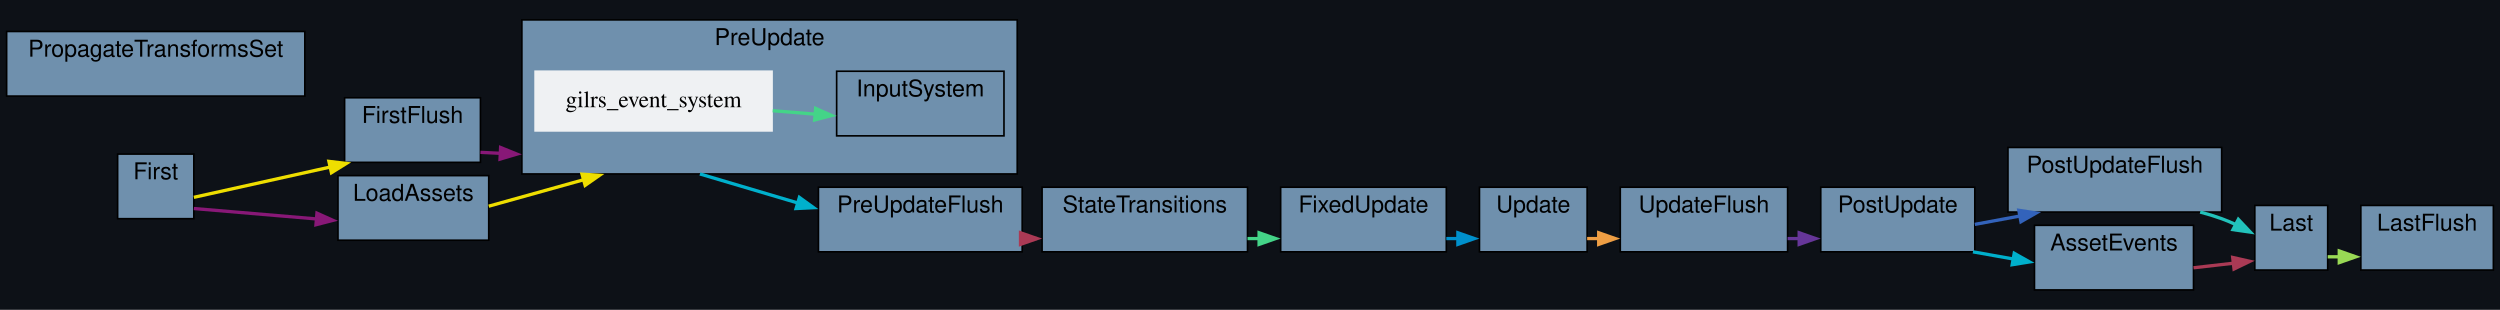
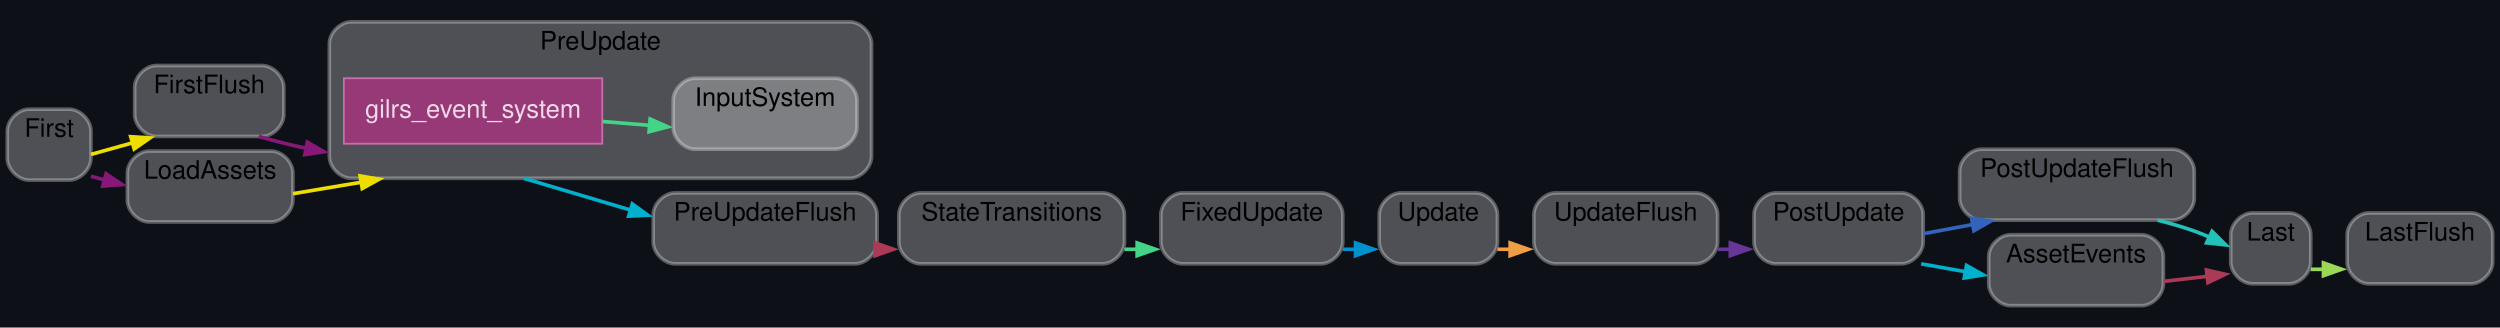
- <svg xmlns="http://www.w3.org/2000/svg" xmlns:xlink="http://www.w3.org/1999/xlink" width="1509pt" height="187pt" viewBox="0.00 0.00 1509.00 187.00">
-   <g id="graph0" class="graph" transform="scale(1 1) rotate(0) translate(4 183)">
-     <polygon fill="#0d1117" stroke="none" points="-4,4 -4,-183 1505,-183 1505,4 -4,4" />
+ <svg xmlns="http://www.w3.org/2000/svg" xmlns:xlink="http://www.w3.org/1999/xlink" width="1374pt" height="180pt" viewBox="0.00 0.00 1374.00 180.00">
+   <g id="graph0" class="graph" transform="scale(1 1) rotate(0) translate(4 176)">
+     <polygon fill="#0d1117" stroke="none" points="-4,4 -4,-176 1370,-176 1370,4 -4,4" />
    <g id="clust1" class="cluster">
      <g id="a_clust1">
        <a xlink:title="Update">
-           <polygon fill="#6f90ad" stroke="black" points="889,-31 889,-70 954,-70 954,-31 889,-31" />
-           <text text-anchor="middle" x="921.5" y="-54.8" font-family="Helvetica,sans-Serif" font-size="14.00">Update</text>
+           <path fill="#ffffff" fill-opacity="0.267" stroke="#ffffff" stroke-width="2" stroke-opacity="0.314" d="M766,-31C766,-31 807,-31 807,-31 813,-31 819,-37 819,-43 819,-43 819,-58 819,-58 819,-64 813,-70 807,-70 807,-70 766,-70 766,-70 760,-70 754,-64 754,-58 754,-58 754,-43 754,-43 754,-37 760,-31 766,-31" />
+           <text text-anchor="middle" x="786.5" y="-54.8" font-family="Helvetica,sans-Serif" font-size="14.00">Update</text>
        </a>
      </g>
    </g>
    <g id="clust2" class="cluster">
      <g id="a_clust2">
        <a xlink:title="FirstFlush">
-           <polygon fill="#6f90ad" stroke="black" points="204,-85 204,-124 286,-124 286,-85 204,-85" />
-           <text text-anchor="middle" x="245" y="-108.8" font-family="Helvetica,sans-Serif" font-size="14.00">FirstFlush</text>
+           <path fill="#ffffff" fill-opacity="0.267" stroke="#ffffff" stroke-width="2" stroke-opacity="0.314" d="M82,-101C82,-101 140,-101 140,-101 146,-101 152,-107 152,-113 152,-113 152,-128 152,-128 152,-134 146,-140 140,-140 140,-140 82,-140 82,-140 76,-140 70,-134 70,-128 70,-128 70,-113 70,-113 70,-107 76,-101 82,-101" />
+           <text text-anchor="middle" x="111" y="-124.8" font-family="Helvetica,sans-Serif" font-size="14.00">FirstFlush</text>
        </a>
      </g>
    </g>
    <g id="clust3" class="cluster">
      <g id="a_clust3">
        <a xlink:title="PreUpdateFlush">
-           <polygon fill="#6f90ad" stroke="black" points="490,-31 490,-70 613,-70 613,-31 490,-31" />
-           <text text-anchor="middle" x="551.5" y="-54.8" font-family="Helvetica,sans-Serif" font-size="14.00">PreUpdateFlush</text>
+           <path fill="#ffffff" fill-opacity="0.267" stroke="#ffffff" stroke-width="2" stroke-opacity="0.314" d="M367,-31C367,-31 466,-31 466,-31 472,-31 478,-37 478,-43 478,-43 478,-58 478,-58 478,-64 472,-70 466,-70 466,-70 367,-70 367,-70 361,-70 355,-64 355,-58 355,-58 355,-43 355,-43 355,-37 361,-31 367,-31" />
+           <text text-anchor="middle" x="416.5" y="-54.8" font-family="Helvetica,sans-Serif" font-size="14.00">PreUpdateFlush</text>
        </a>
      </g>
    </g>
    <g id="clust4" class="cluster">
      <g id="a_clust4">
        <a xlink:title="UpdateFlush">
-           <polygon fill="#6f90ad" stroke="black" points="974,-31 974,-70 1075,-70 1075,-31 974,-31" />
-           <text text-anchor="middle" x="1024.5" y="-54.8" font-family="Helvetica,sans-Serif" font-size="14.00">UpdateFlush</text>
+           <path fill="#ffffff" fill-opacity="0.267" stroke="#ffffff" stroke-width="2" stroke-opacity="0.314" d="M851,-31C851,-31 928,-31 928,-31 934,-31 940,-37 940,-43 940,-43 940,-58 940,-58 940,-64 934,-70 928,-70 928,-70 851,-70 851,-70 845,-70 839,-64 839,-58 839,-58 839,-43 839,-43 839,-37 845,-31 851,-31" />
+           <text text-anchor="middle" x="889.5" y="-54.8" font-family="Helvetica,sans-Serif" font-size="14.00">UpdateFlush</text>
        </a>
      </g>
    </g>
    <g id="clust5" class="cluster">
      <g id="a_clust5">
        <a xlink:title="PostUpdateFlush">
-           <polygon fill="#6f90ad" stroke="black" points="1208,-55 1208,-94 1337,-94 1337,-55 1208,-55" />
-           <text text-anchor="middle" x="1272.5" y="-78.8" font-family="Helvetica,sans-Serif" font-size="14.00">PostUpdateFlush</text>
+           <path fill="#ffffff" fill-opacity="0.267" stroke="#ffffff" stroke-width="2" stroke-opacity="0.314" d="M1085,-55C1085,-55 1190,-55 1190,-55 1196,-55 1202,-61 1202,-67 1202,-67 1202,-82 1202,-82 1202,-88 1196,-94 1190,-94 1190,-94 1085,-94 1085,-94 1079,-94 1073,-88 1073,-82 1073,-82 1073,-67 1073,-67 1073,-61 1079,-55 1085,-55" />
+           <text text-anchor="middle" x="1137.5" y="-78.8" font-family="Helvetica,sans-Serif" font-size="14.00">PostUpdateFlush</text>
        </a>
      </g>
    </g>
    <g id="clust6" class="cluster">
      <g id="a_clust6">
        <a xlink:title="LastFlush">
-           <polygon fill="#6f90ad" stroke="black" points="1421,-20 1421,-59 1501,-59 1501,-20 1421,-20" />
-           <text text-anchor="middle" x="1461" y="-43.8" font-family="Helvetica,sans-Serif" font-size="14.00">LastFlush</text>
+           <path fill="#ffffff" fill-opacity="0.267" stroke="#ffffff" stroke-width="2" stroke-opacity="0.314" d="M1298,-20C1298,-20 1354,-20 1354,-20 1360,-20 1366,-26 1366,-32 1366,-32 1366,-47 1366,-47 1366,-53 1360,-59 1354,-59 1354,-59 1298,-59 1298,-59 1292,-59 1286,-53 1286,-47 1286,-47 1286,-32 1286,-32 1286,-26 1292,-20 1298,-20" />
+           <text text-anchor="middle" x="1326" y="-43.8" font-family="Helvetica,sans-Serif" font-size="14.00">LastFlush</text>
        </a>
      </g>
    </g>
    <g id="clust7" class="cluster">
      <g id="a_clust7">
        <a xlink:title="First">
-           <polygon fill="#6f90ad" stroke="black" points="67,-51 67,-90 113,-90 113,-51 67,-51" />
-           <text text-anchor="middle" x="90" y="-74.8" font-family="Helvetica,sans-Serif" font-size="14.00">First</text>
+           <path fill="#ffffff" fill-opacity="0.267" stroke="#ffffff" stroke-width="2" stroke-opacity="0.314" d="M12,-77C12,-77 34,-77 34,-77 40,-77 46,-83 46,-89 46,-89 46,-104 46,-104 46,-110 40,-116 34,-116 34,-116 12,-116 12,-116 6,-116 0,-110 0,-104 0,-104 0,-89 0,-89 0,-83 6,-77 12,-77" />
+           <text text-anchor="middle" x="23" y="-100.8" font-family="Helvetica,sans-Serif" font-size="14.00">First</text>
        </a>
      </g>
    </g>
    <g id="clust8" class="cluster">
      <g id="a_clust8">
        <a xlink:title="PreUpdate">
-           <polygon fill="#6f90ad" stroke="black" points="311,-78 311,-171 610,-171 610,-78 311,-78" />
-           <text text-anchor="middle" x="460.5" y="-155.8" font-family="Helvetica,sans-Serif" font-size="14.00">PreUpdate</text>
+           <path fill="#ffffff" fill-opacity="0.267" stroke="#ffffff" stroke-width="2" stroke-opacity="0.314" d="M189,-78C189,-78 463,-78 463,-78 469,-78 475,-84 475,-90 475,-90 475,-152 475,-152 475,-158 469,-164 463,-164 463,-164 189,-164 189,-164 183,-164 177,-158 177,-152 177,-152 177,-90 177,-90 177,-84 183,-78 189,-78" />
+           <text text-anchor="middle" x="326" y="-148.8" font-family="Helvetica,sans-Serif" font-size="14.00">PreUpdate</text>
        </a>
      </g>
    </g>
    <g id="clust9" class="cluster">
      <g id="a_clust9">
        <a xlink:title="InputSystem">
-           <polygon fill="#6f90ad" stroke="black" points="501,-101 501,-140 602,-140 602,-101 501,-101" />
-           <text text-anchor="middle" x="551.5" y="-124.8" font-family="Helvetica,sans-Serif" font-size="14.00">InputSystem</text>
+           <path fill="#ffffff" fill-opacity="0.267" stroke="#ffffff" stroke-width="2" stroke-opacity="0.314" d="M378,-94C378,-94 455,-94 455,-94 461,-94 467,-100 467,-106 467,-106 467,-121 467,-121 467,-127 461,-133 455,-133 455,-133 378,-133 378,-133 372,-133 366,-127 366,-121 366,-121 366,-106 366,-106 366,-100 372,-94 378,-94" />
+           <text text-anchor="middle" x="416.5" y="-117.8" font-family="Helvetica,sans-Serif" font-size="14.00">InputSystem</text>
        </a>
      </g>
    </g>
    <g id="clust10" class="cluster">
      <g id="a_clust10">
        <a xlink:title="StateTransitions">
-           <polygon fill="#6f90ad" stroke="black" points="625,-31 625,-70 749,-70 749,-31 625,-31" />
-           <text text-anchor="middle" x="687" y="-54.8" font-family="Helvetica,sans-Serif" font-size="14.00">StateTransitions</text>
+           <path fill="#ffffff" fill-opacity="0.267" stroke="#ffffff" stroke-width="2" stroke-opacity="0.314" d="M502,-31C502,-31 602,-31 602,-31 608,-31 614,-37 614,-43 614,-43 614,-58 614,-58 614,-64 608,-70 602,-70 602,-70 502,-70 502,-70 496,-70 490,-64 490,-58 490,-58 490,-43 490,-43 490,-37 496,-31 502,-31" />
+           <text text-anchor="middle" x="552" y="-54.8" font-family="Helvetica,sans-Serif" font-size="14.00">StateTransitions</text>
        </a>
      </g>
    </g>
    <g id="clust11" class="cluster">
      <g id="a_clust11">
        <a xlink:title="FixedUpdate">
-           <polygon fill="#6f90ad" stroke="black" points="769,-31 769,-70 869,-70 869,-31 769,-31" />
-           <text text-anchor="middle" x="819" y="-54.8" font-family="Helvetica,sans-Serif" font-size="14.00">FixedUpdate</text>
+           <path fill="#ffffff" fill-opacity="0.267" stroke="#ffffff" stroke-width="2" stroke-opacity="0.314" d="M646,-31C646,-31 722,-31 722,-31 728,-31 734,-37 734,-43 734,-43 734,-58 734,-58 734,-64 728,-70 722,-70 722,-70 646,-70 646,-70 640,-70 634,-64 634,-58 634,-58 634,-43 634,-43 634,-37 640,-31 646,-31" />
+           <text text-anchor="middle" x="684" y="-54.8" font-family="Helvetica,sans-Serif" font-size="14.00">FixedUpdate</text>
        </a>
      </g>
    </g>
    <g id="clust12" class="cluster">
      <g id="a_clust12">
        <a xlink:title="PostUpdate">
-           <polygon fill="#6f90ad" stroke="black" points="1095,-31 1095,-70 1188,-70 1188,-31 1095,-31" />
-           <text text-anchor="middle" x="1141.5" y="-54.8" font-family="Helvetica,sans-Serif" font-size="14.00">PostUpdate</text>
+           <path fill="#ffffff" fill-opacity="0.267" stroke="#ffffff" stroke-width="2" stroke-opacity="0.314" d="M972,-31C972,-31 1041,-31 1041,-31 1047,-31 1053,-37 1053,-43 1053,-43 1053,-58 1053,-58 1053,-64 1047,-70 1041,-70 1041,-70 972,-70 972,-70 966,-70 960,-64 960,-58 960,-58 960,-43 960,-43 960,-37 966,-31 972,-31" />
+           <text text-anchor="middle" x="1006.5" y="-54.8" font-family="Helvetica,sans-Serif" font-size="14.00">PostUpdate</text>
        </a>
      </g>
    </g>
    <g id="clust13" class="cluster">
      <g id="a_clust13">
        <a xlink:title="Last">
-           <polygon fill="#6f90ad" stroke="black" points="1357,-20 1357,-59 1401,-59 1401,-20 1357,-20" />
-           <text text-anchor="middle" x="1379" y="-43.8" font-family="Helvetica,sans-Serif" font-size="14.00">Last</text>
+           <path fill="#ffffff" fill-opacity="0.267" stroke="#ffffff" stroke-width="2" stroke-opacity="0.314" d="M1234,-20C1234,-20 1254,-20 1254,-20 1260,-20 1266,-26 1266,-32 1266,-32 1266,-47 1266,-47 1266,-53 1260,-59 1254,-59 1254,-59 1234,-59 1234,-59 1228,-59 1222,-53 1222,-47 1222,-47 1222,-32 1222,-32 1222,-26 1228,-20 1234,-20" />
+           <text text-anchor="middle" x="1244" y="-43.8" font-family="Helvetica,sans-Serif" font-size="14.00">Last</text>
        </a>
      </g>
    </g>
    <g id="clust14" class="cluster">
      <g id="a_clust14">
-         <a xlink:title="PropagateTransformsSet">
-           <polygon fill="#6f90ad" stroke="black" points="0,-125 0,-164 180,-164 180,-125 0,-125" />
-           <text text-anchor="middle" x="90" y="-148.8" font-family="Helvetica,sans-Serif" font-size="14.00">PropagateTransformsSet</text>
+         <a xlink:title="LoadAssets">
+           <path fill="#ffffff" fill-opacity="0.267" stroke="#ffffff" stroke-width="2" stroke-opacity="0.314" d="M78,-54C78,-54 145,-54 145,-54 151,-54 157,-60 157,-66 157,-66 157,-81 157,-81 157,-87 151,-93 145,-93 145,-93 78,-93 78,-93 72,-93 66,-87 66,-81 66,-81 66,-66 66,-66 66,-60 72,-54 78,-54" />
+           <text text-anchor="middle" x="111.5" y="-77.8" font-family="Helvetica,sans-Serif" font-size="14.00">LoadAssets</text>
        </a>
      </g>
    </g>
    <g id="clust15" class="cluster">
      <g id="a_clust15">
-         <a xlink:title="LoadAssets">
-           <polygon fill="#6f90ad" stroke="black" points="200,-38 200,-77 291,-77 291,-38 200,-38" />
-           <text text-anchor="middle" x="245.5" y="-61.8" font-family="Helvetica,sans-Serif" font-size="14.00">LoadAssets</text>
-         </a>
-       </g>
-     </g>
-     <g id="clust16" class="cluster">
-       <g id="a_clust16">
        <a xlink:title="AssetEvents">
-           <polygon fill="#6f90ad" stroke="black" points="1224,-8 1224,-47 1320,-47 1320,-8 1224,-8" />
-           <text text-anchor="middle" x="1272" y="-31.8" font-family="Helvetica,sans-Serif" font-size="14.00">AssetEvents</text>
+           <path fill="#ffffff" fill-opacity="0.267" stroke="#ffffff" stroke-width="2" stroke-opacity="0.314" d="M1101,-8C1101,-8 1173,-8 1173,-8 1179,-8 1185,-14 1185,-20 1185,-20 1185,-35 1185,-35 1185,-41 1179,-47 1173,-47 1173,-47 1101,-47 1101,-47 1095,-47 1089,-41 1089,-35 1089,-35 1089,-20 1089,-20 1089,-14 1095,-8 1101,-8" />
+           <text text-anchor="middle" x="1137" y="-31.8" font-family="Helvetica,sans-Serif" font-size="14.00">AssetEvents</text>
        </a>
      </g>
    </g>
    <g id="edge7" class="edge">
      <g id="a_edge7">
        <a xlink:title="Update → UpdateFlush">
-           <path fill="none" stroke="#ee9e44" stroke-width="2" d="M954,-39C956.35,-39 958.77,-39 961.22,-39" />
-           <polygon fill="#ee9e44" stroke="#ee9e44" stroke-width="2" points="960.97,-42.5 970.97,-39 960.97,-35.5 960.97,-42.5" />
+           <path fill="none" stroke="#ee9e44" stroke-width="2" d="M819,-39C821.35,-39 823.77,-39 826.22,-39" />
+           <polygon fill="#ee9e44" stroke="#ee9e44" stroke-width="2" points="825.97,-42.5 835.97,-39 825.97,-35.5 825.97,-42.5" />
        </a>
      </g>
    </g>
    <g id="edge2" class="edge">
      <g id="a_edge2">
        <a xlink:title="FirstFlush → PreUpdate">
-           <path fill="none" stroke="#881877" stroke-width="2" d="M286,-91.05C289.95,-90.86 294.06,-90.66 298.26,-90.45" />
-           <polygon fill="#881877" stroke="#881877" stroke-width="2" points="298.16,-93.96 307.98,-89.98 297.82,-86.97 298.16,-93.96" />
+           <path fill="none" stroke="#881877" stroke-width="2" d="M138.21,-101C146.22,-98.76 155.31,-96.4 164.39,-94.44" />
+           <polygon fill="#881877" stroke="#881877" stroke-width="2" points="164.88,-97.91 174.03,-92.58 163.55,-91.04 164.88,-97.91" />
        </a>
      </g>
    </g>
    <g id="edge4" class="edge">
      <g id="a_edge4">
        <a xlink:title="PreUpdateFlush → StateTransitions">
-           <path fill="none" stroke="#aa3a55" stroke-width="2" d="M613,-39C616,-39 619,-39 622,-39" />
-           <polygon fill="#aa3a55" stroke="#aa3a55" stroke-width="2" points="611.98,-42.5 621.98,-39 611.98,-35.5 611.98,-42.5" />
+           <path fill="none" stroke="#aa3a55" stroke-width="2" d="M478,-39C481,-39 484,-39 487,-39" />
+           <polygon fill="#aa3a55" stroke="#aa3a55" stroke-width="2" points="476.98,-42.5 486.98,-39 476.98,-35.5 476.98,-42.5" />
        </a>
      </g>
    </g>
    <g id="edge8" class="edge">
      <g id="a_edge8">
        <a xlink:title="UpdateFlush → PostUpdate">
-           <path fill="none" stroke="#663699" stroke-width="2" d="M1075,-39C1077.43,-39 1079.88,-39 1082.32,-39" />
-           <polygon fill="#663699" stroke="#663699" stroke-width="2" points="1081.98,-42.5 1091.98,-39 1081.98,-35.5 1081.98,-42.5" />
+           <path fill="none" stroke="#663699" stroke-width="2" d="M940,-39C942.43,-39 944.88,-39 947.32,-39" />
+           <polygon fill="#663699" stroke="#663699" stroke-width="2" points="946.98,-42.5 956.98,-39 946.98,-35.5 946.98,-42.5" />
        </a>
      </g>
    </g>
    <g id="edge10" class="edge">
      <g id="a_edge10">
        <a xlink:title="PostUpdateFlush → Last">
-           <path fill="none" stroke="#22c2bb" stroke-width="2" d="M1324.03,-55C1328.46,-53.84 1332.84,-52.51 1337,-51 1339.86,-49.96 1342.76,-48.74 1345.62,-47.4" />
-           <polygon fill="#22c2bb" stroke="#22c2bb" stroke-width="2" points="1347.05,-50.61 1354.32,-42.9 1343.83,-44.39 1347.05,-50.61" />
+           <path fill="none" stroke="#22c2bb" stroke-width="2" d="M1181.78,-55C1188.63,-53.3 1195.57,-51.31 1202,-49 1204.73,-48.02 1207.5,-46.9 1210.26,-45.7" />
+           <polygon fill="#22c2bb" stroke="#22c2bb" stroke-width="2" points="1211.77,-48.85 1219.27,-41.38 1208.74,-42.54 1211.77,-48.85" />
        </a>
      </g>
    </g>
    <g id="edge1" class="edge">
      <g id="a_edge1">
        <a xlink:title="First → FirstFlush">
-           <path fill="none" stroke="#eede00" stroke-width="2" d="M113,-63.89C134.47,-68.66 167.86,-76.08 195.55,-82.23" />
-           <polygon fill="#eede00" stroke="#eede00" stroke-width="2" points="194.53,-85.59 205.06,-84.35 196.05,-78.76 194.53,-85.59" />
+           <path fill="none" stroke="#eede00" stroke-width="2" d="M46,-91.14C53.02,-93.1 61.02,-95.33 68.95,-97.54" />
+           <polygon fill="#eede00" stroke="#eede00" stroke-width="2" points="67.85,-100.87 78.43,-100.19 69.74,-94.13 67.85,-100.87" />
        </a>
      </g>
    </g>
    <g id="edge13" class="edge">
      <g id="a_edge13">
        <a xlink:title="First → LoadAssets">
-           <path fill="none" stroke="#881877" stroke-width="2" d="M113,-57.13C132.35,-55.49 161.37,-53.02 187.19,-50.83" />
-           <polygon fill="#881877" stroke="#881877" stroke-width="2" points="187.32,-54.33 196.98,-49.99 186.72,-47.35 187.32,-54.33" />
+           <path fill="none" stroke="#881877" stroke-width="2" d="M46,-79.12C48.46,-78.46 51.05,-77.77 53.71,-77.05" />
+           <polygon fill="#881877" stroke="#881877" stroke-width="2" points="54.32,-80.51 63.08,-74.55 52.51,-73.75 54.32,-80.51" />
        </a>
      </g>
    </g>
    <g id="edge3" class="edge">
      <g id="a_edge3">
        <a xlink:title="PreUpdate → PreUpdateFlush">
-           <path fill="none" stroke="#00b0cc" stroke-width="2" d="M418.47,-78C434.81,-73.16 456.5,-66.72 477.55,-60.48" />
-           <polygon fill="#00b0cc" stroke="#00b0cc" stroke-width="2" points="478.51,-63.85 487.1,-57.65 476.52,-57.14 478.51,-63.85" />
+           <path fill="none" stroke="#00b0cc" stroke-width="2" d="M283.88,-78C300.12,-73.17 321.67,-66.76 342.6,-60.54" />
+           <polygon fill="#00b0cc" stroke="#00b0cc" stroke-width="2" points="343.51,-63.92 352.1,-57.71 341.52,-57.21 343.51,-63.92" />
        </a>
      </g>
    </g>
    <g id="node10" class="node">
      <g id="a_node10">
        <a xlink:title="bevy_gilrs::gilrs_system::gilrs_event_system">
-           <polygon fill="#eff1f3" stroke="#eff1f3" points="462,-140 319,-140 319,-104 462,-104 462,-140" />
-           <text text-anchor="middle" x="390.5" y="-118.3" font-family="Times,serif" font-size="14.00">gilrs_event_system</text>
+           <polygon fill="#973977" stroke="#c86da9" points="327,-133 185,-133 185,-97 327,-97 327,-133" />
+           <text text-anchor="middle" x="256" y="-111.3" font-family="Helvetica,sans-Serif" font-size="14.00" fill="#f1d9e9">gilrs_event_system</text>
        </a>
      </g>
    </g>
    <g id="edge16" class="edge">
      <g id="a_edge16">
        <a xlink:title="gilrs_event_system → InputSystem">
-           <path fill="none" stroke="#44d488" stroke-width="2" d="M462.41,-116.18C470.96,-115.48 479.65,-114.77 488.07,-114.08" />
-           <polygon fill="#44d488" stroke="#44d488" stroke-width="2" points="488.31,-117.57 497.99,-113.27 487.74,-110.6 488.31,-117.57" />
+           <path fill="none" stroke="#44d488" stroke-width="2" d="M327.22,-109.22C335.91,-108.51 344.75,-107.78 353.3,-107.08" />
+           <polygon fill="#44d488" stroke="#44d488" stroke-width="2" points="353.31,-110.59 362.99,-106.28 352.73,-103.61 353.31,-110.59" />
        </a>
      </g>
    </g>
    <g id="edge5" class="edge">
      <g id="a_edge5">
        <a xlink:title="StateTransitions → FixedUpdate">
-           <path fill="none" stroke="#44d488" stroke-width="2" d="M749,-39C751.39,-39 753.79,-39 756.19,-39" />
-           <polygon fill="#44d488" stroke="#44d488" stroke-width="2" points="755.98,-42.5 765.98,-39 755.98,-35.5 755.98,-42.5" />
+           <path fill="none" stroke="#44d488" stroke-width="2" d="M614,-39C616.39,-39 618.79,-39 621.19,-39" />
+           <polygon fill="#44d488" stroke="#44d488" stroke-width="2" points="620.98,-42.5 630.98,-39 620.98,-35.5 620.98,-42.5" />
        </a>
      </g>
    </g>
    <g id="edge6" class="edge">
      <g id="a_edge6">
        <a xlink:title="FixedUpdate → Update">
-           <path fill="none" stroke="#0090cc" stroke-width="2" d="M869,-39C871.37,-39 873.75,-39 876.11,-39" />
-           <polygon fill="#0090cc" stroke="#0090cc" stroke-width="2" points="875.98,-42.5 885.98,-39 875.98,-35.5 875.98,-42.5" />
+           <path fill="none" stroke="#0090cc" stroke-width="2" d="M734,-39C736.37,-39 738.75,-39 741.11,-39" />
+           <polygon fill="#0090cc" stroke="#0090cc" stroke-width="2" points="740.98,-42.5 750.98,-39 740.98,-35.5 740.98,-42.5" />
        </a>
      </g>
    </g>
    <g id="edge9" class="edge">
      <g id="a_edge9">
        <a xlink:title="PostUpdate → PostUpdateFlush">
-           <path fill="none" stroke="#3363bb" stroke-width="2" d="M1188,-47.56C1196.83,-49.2 1206.16,-50.94 1215.26,-52.63" />
-           <polygon fill="#3363bb" stroke="#3363bb" stroke-width="2" points="1214.56,-56.06 1225.04,-54.45 1215.84,-49.18 1214.56,-56.06" />
+           <path fill="none" stroke="#3363bb" stroke-width="2" d="M1053,-47.56C1061.83,-49.2 1071.16,-50.94 1080.26,-52.63" />
+           <polygon fill="#3363bb" stroke="#3363bb" stroke-width="2" points="1079.56,-56.06 1090.04,-54.45 1080.84,-49.18 1079.56,-56.06" />
        </a>
      </g>
    </g>
    <g id="edge14" class="edge">
      <g id="a_edge14">
        <a xlink:title="PostUpdate → AssetEvents">
-           <path fill="none" stroke="#00b0cc" stroke-width="2" d="M1186.87,-31C1194.84,-29.58 1203.26,-28.08 1211.57,-26.6" />
-           <polygon fill="#00b0cc" stroke="#00b0cc" stroke-width="2" points="1211.79,-30.11 1221.02,-24.91 1210.56,-23.22 1211.79,-30.11" />
+           <path fill="none" stroke="#00b0cc" stroke-width="2" d="M1051.87,-31C1059.84,-29.58 1068.26,-28.08 1076.57,-26.6" />
+           <polygon fill="#00b0cc" stroke="#00b0cc" stroke-width="2" points="1076.79,-30.11 1086.02,-24.91 1075.56,-23.22 1076.79,-30.11" />
        </a>
      </g>
    </g>
    <g id="edge11" class="edge">
      <g id="a_edge11">
        <a xlink:title="Last → LastFlush">
-           <path fill="none" stroke="#99d955" stroke-width="2" d="M1401,-28C1403.31,-28 1405.74,-28 1408.23,-28" />
-           <polygon fill="#99d955" stroke="#99d955" stroke-width="2" points="1407.98,-31.5 1417.98,-28 1407.98,-24.5 1407.98,-31.5" />
+           <path fill="none" stroke="#99d955" stroke-width="2" d="M1266,-28C1268.31,-28 1270.74,-28 1273.23,-28" />
+           <polygon fill="#99d955" stroke="#99d955" stroke-width="2" points="1272.98,-31.5 1282.98,-28 1272.98,-24.5 1272.98,-31.5" />
        </a>
      </g>
    </g>
    <g id="edge12" class="edge">
      <g id="a_edge12">
        <a xlink:title="LoadAssets → PreUpdate">
-           <path fill="none" stroke="#eede00" stroke-width="2" d="M291,-58.54C309.33,-63.65 330.39,-69.52 348.31,-74.52" />
-           <polygon fill="#eede00" stroke="#eede00" stroke-width="2" points="347.31,-77.87 357.89,-77.19 349.19,-71.13 347.31,-77.87" />
+           <path fill="none" stroke="#eede00" stroke-width="2" d="M157,-69.55C168.96,-71.56 182.08,-73.76 194.71,-75.88" />
+           <polygon fill="#eede00" stroke="#eede00" stroke-width="2" points="193.93,-79.3 204.37,-77.5 195.09,-72.4 193.93,-79.3" />
        </a>
      </g>
    </g>
    <g id="edge15" class="edge">
      <g id="a_edge15">
        <a xlink:title="AssetEvents → Last">
-           <path fill="none" stroke="#aa3a55" stroke-width="2" d="M1320,-21.37C1328.11,-22.3 1336.4,-23.25 1344.08,-24.12" />
-           <polygon fill="#aa3a55" stroke="#aa3a55" stroke-width="2" points="1343.66,-27.6 1354,-25.26 1344.46,-20.64 1343.66,-27.6" />
+           <path fill="none" stroke="#aa3a55" stroke-width="2" d="M1185,-21.37C1193.11,-22.3 1201.4,-23.25 1209.08,-24.12" />
+           <polygon fill="#aa3a55" stroke="#aa3a55" stroke-width="2" points="1208.66,-27.6 1219,-25.26 1209.46,-20.64 1208.66,-27.6" />
        </a>
      </g>
    </g>
  </g>
</svg>
